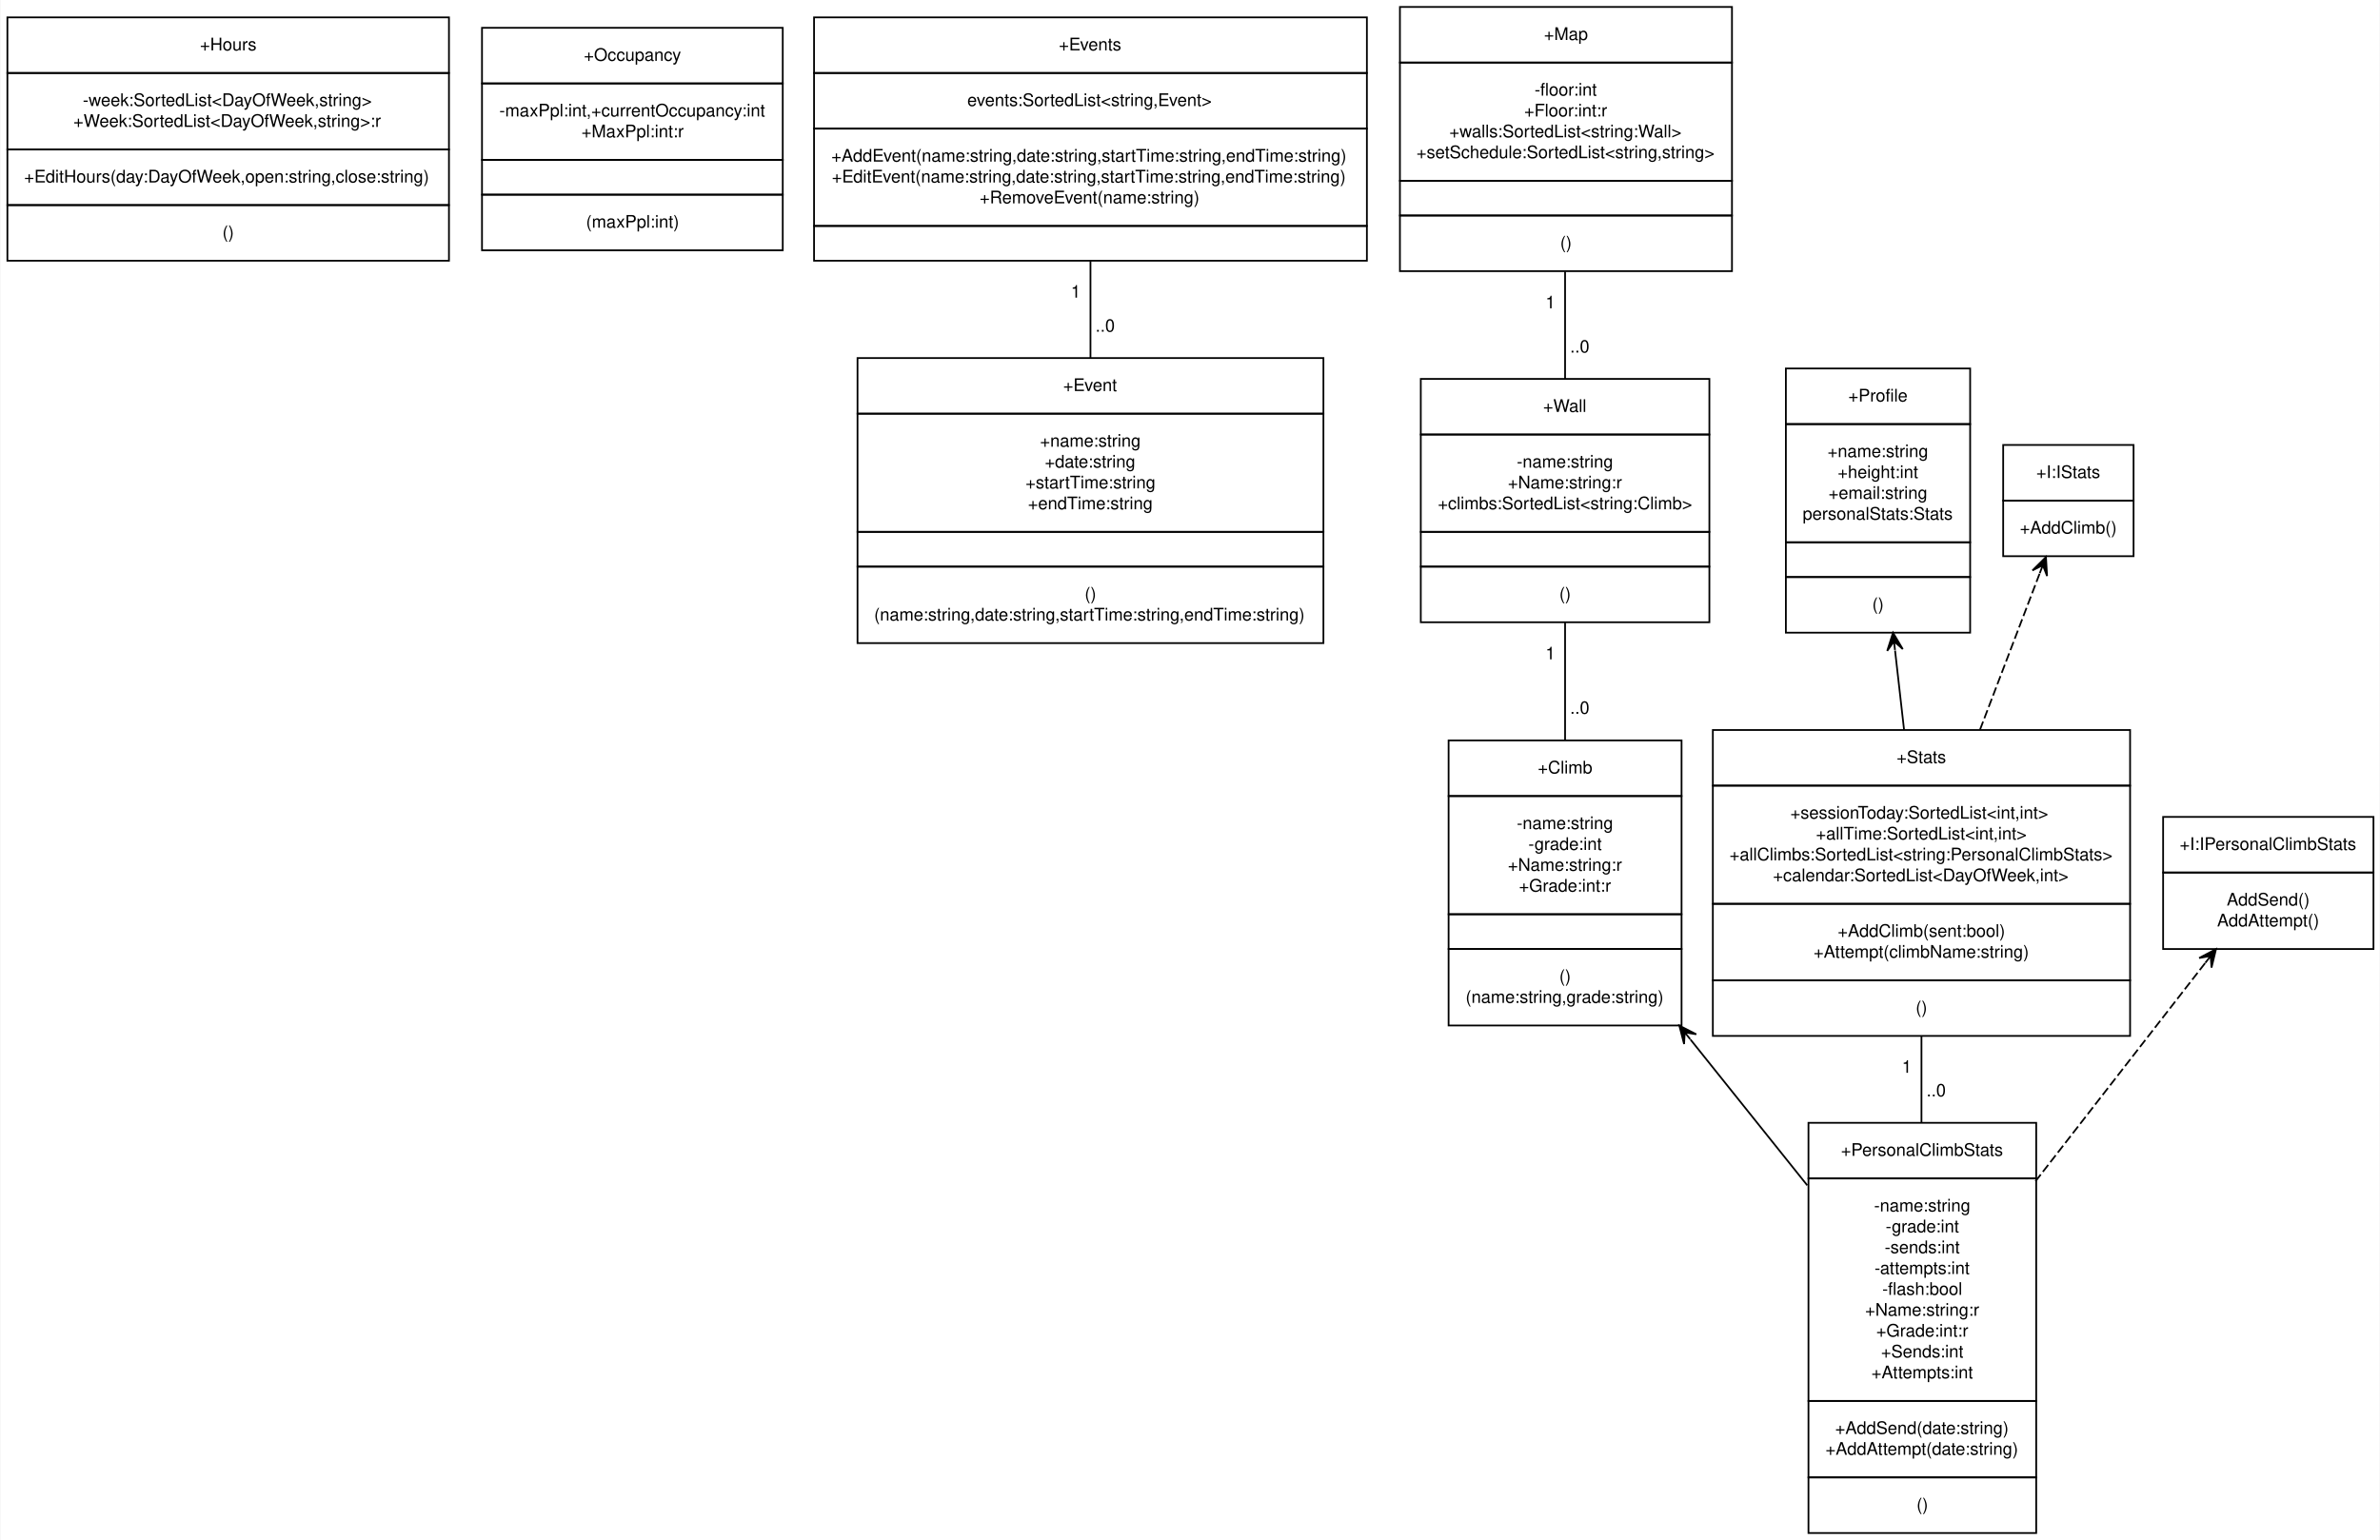
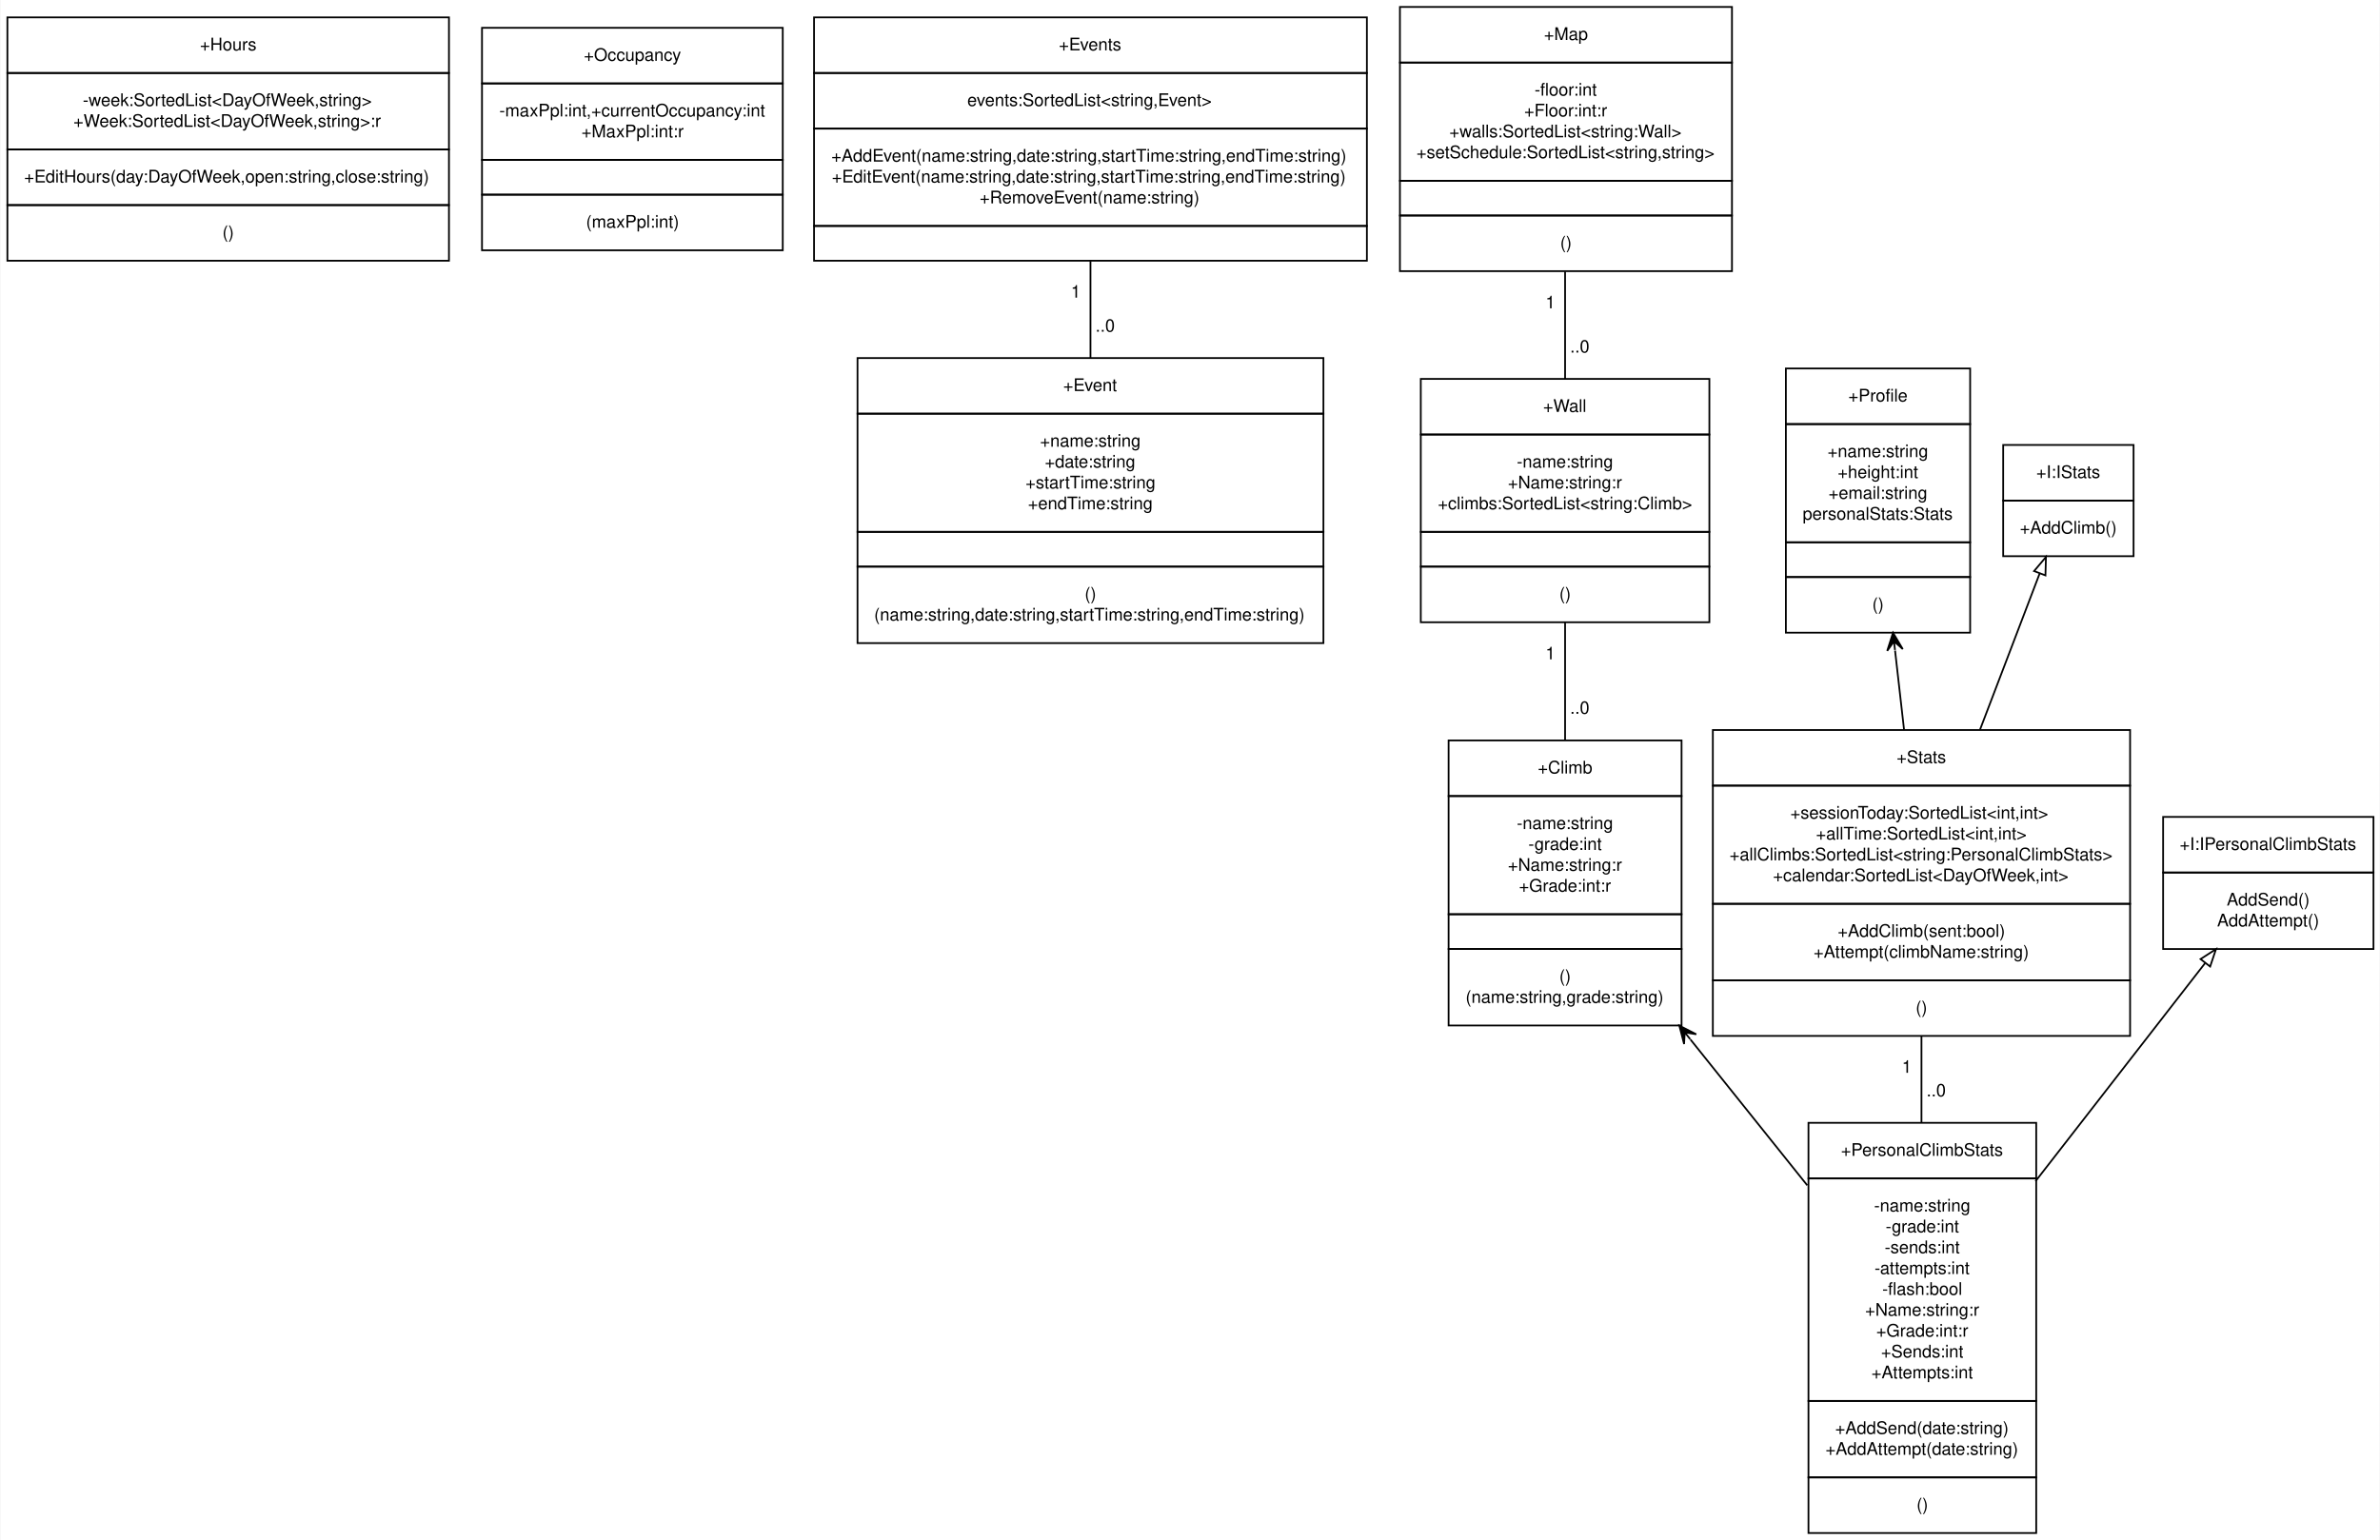
<svg xmlns="http://www.w3.org/2000/svg" width="1369pt" height="886pt" viewBox="0.00 0.00 1368.50 886.00">
  <g id="graph0" class="graph" transform="scale(1 1) rotate(0) translate(4 882)">
    <polygon fill="#ffffff" stroke="transparent" points="-4,4 -4,-882 1364.5,-882 1364.5,4 -4,4" />
    <g id="node1" class="node">
      <polygon fill="none" stroke="#000000" points="0,-840 0,-872 254,-872 254,-840 0,-840" />
      <text text-anchor="start" x="110.748" y="-853" font-family="Helvetica,sans-Serif" font-size="10.00" fill="#000000">+Hours</text>
      <polygon fill="none" stroke="#000000" points="0,-796 0,-840 254,-840 254,-796 0,-796" />
      <text text-anchor="start" x="43.374" y="-821" font-family="Helvetica,sans-Serif" font-size="10.00" fill="#000000">-week:SortedList&lt;DayOfWeek,string&gt;</text>
      <text text-anchor="start" x="37.956" y="-809" font-family="Helvetica,sans-Serif" font-size="10.00" fill="#000000">+Week:SortedList&lt;DayOfWeek,string&gt;:r</text>
      <polygon fill="none" stroke="#000000" points="0,-764 0,-796 254,-796 254,-764 0,-764" />
      <text text-anchor="start" x="9.621" y="-777" font-family="Helvetica,sans-Serif" font-size="10.00" fill="#000000">+EditHours(day:DayOfWeek,open:string,close:string)</text>
      <polygon fill="none" stroke="#000000" points="0,-732 0,-764 254,-764 254,-732 0,-732" />
      <text text-anchor="start" x="123.671" y="-745" font-family="Helvetica,sans-Serif" font-size="10.00" fill="#000000">()</text>
    </g>
    <g id="node2" class="node">
      <polygon fill="none" stroke="#000000" points="273,-834 273,-866 446,-866 446,-834 273,-834" />
      <text text-anchor="start" x="331.573" y="-847" font-family="Helvetica,sans-Serif" font-size="10.00" fill="#000000">+Occupancy</text>
      <polygon fill="none" stroke="#000000" points="273,-790 273,-834 446,-834 446,-790 273,-790" />
      <text text-anchor="start" x="282.959" y="-815" font-family="Helvetica,sans-Serif" font-size="10.00" fill="#000000">-maxPpl:int,+currentOccupancy:int</text>
      <text text-anchor="start" x="330.191" y="-803" font-family="Helvetica,sans-Serif" font-size="10.00" fill="#000000">+MaxPpl:int:r</text>
      <polygon fill="none" stroke="#000000" points="273,-770 273,-790 446,-790 446,-770 273,-770" />
      <polygon fill="none" stroke="#000000" points="273,-738 273,-770 446,-770 446,-738 273,-738" />
      <text text-anchor="start" x="332.836" y="-751" font-family="Helvetica,sans-Serif" font-size="10.00" fill="#000000">(maxPpl:int)</text>
    </g>
    <g id="node3" class="node">
      <polygon fill="none" stroke="#000000" points="464,-840 464,-872 782,-872 782,-840 464,-840" />
      <text text-anchor="start" x="604.798" y="-853" font-family="Helvetica,sans-Serif" font-size="10.00" fill="#000000">+Events</text>
      <polygon fill="none" stroke="#000000" points="464,-808 464,-840 782,-840 782,-808 464,-808" />
      <text text-anchor="start" x="552.143" y="-821" font-family="Helvetica,sans-Serif" font-size="10.00" fill="#000000">events:SortedList&lt;string,Event&gt;</text>
      <polygon fill="none" stroke="#000000" points="464,-752 464,-808 782,-808 782,-752 464,-752" />
      <text text-anchor="start" x="473.95" y="-789" font-family="Helvetica,sans-Serif" font-size="10.00" fill="#000000">+AddEvent(name:string,date:string,startTime:string,endTime:string)</text>
      <text text-anchor="start" x="474.231" y="-777" font-family="Helvetica,sans-Serif" font-size="10.00" fill="#000000">+EditEvent(name:string,date:string,startTime:string,endTime:string)</text>
      <text text-anchor="start" x="559.241" y="-765" font-family="Helvetica,sans-Serif" font-size="10.00" fill="#000000">+RemoveEvent(name:string)</text>
      <polygon fill="none" stroke="#000000" points="464,-732 464,-752 782,-752 782,-732 464,-732" />
    </g>
    <g id="node4" class="node">
      <polygon fill="none" stroke="#000000" points="489,-644 489,-676 757,-676 757,-644 489,-644" />
      <text text-anchor="start" x="607.298" y="-657" font-family="Helvetica,sans-Serif" font-size="10.00" fill="#000000">+Event</text>
      <polygon fill="none" stroke="#000000" points="489,-576 489,-644 757,-644 757,-576 489,-576" />
      <text text-anchor="start" x="593.966" y="-625" font-family="Helvetica,sans-Serif" font-size="10.00" fill="#000000">+name:string</text>
      <text text-anchor="start" x="596.74" y="-613" font-family="Helvetica,sans-Serif" font-size="10.00" fill="#000000">+date:string</text>
      <text text-anchor="start" x="585.638" y="-601" font-family="Helvetica,sans-Serif" font-size="10.00" fill="#000000">+startTime:string</text>
      <text text-anchor="start" x="587.022" y="-589" font-family="Helvetica,sans-Serif" font-size="10.00" fill="#000000">+endTime:string</text>
      <polygon fill="none" stroke="#000000" points="489,-556 489,-576 757,-576 757,-556 489,-556" />
      <polygon fill="none" stroke="#000000" points="489,-512 489,-556 757,-556 757,-512 489,-512" />
      <text text-anchor="start" x="619.671" y="-537" font-family="Helvetica,sans-Serif" font-size="10.00" fill="#000000">()</text>
      <text text-anchor="start" x="498.546" y="-525" font-family="Helvetica,sans-Serif" font-size="10.00" fill="#000000">(name:string,date:string,startTime:string,endTime:string)</text>
    </g>
    <g id="edge1" class="edge">
      <path fill="none" stroke="#000000" d="M623,-731.871C623,-713.944 623,-694.51 623,-676.044" />
      <text text-anchor="middle" x="631.452" y="-691.17" font-family="Helvetica,sans-Serif" font-size="10.00" fill="#000000">..0</text>
      <text text-anchor="middle" x="614.548" y="-710.745" font-family="Helvetica,sans-Serif" font-size="10.00" fill="#000000">1</text>
    </g>
    <g id="node5" class="node">
      <polygon fill="none" stroke="#000000" points="801,-846 801,-878 992,-878 992,-846 801,-846" />
      <text text-anchor="start" x="883.857" y="-859" font-family="Helvetica,sans-Serif" font-size="10.00" fill="#000000">+Map</text>
      <polygon fill="none" stroke="#000000" points="801,-778 801,-846 992,-846 992,-778 801,-778" />
      <text text-anchor="start" x="878.445" y="-827" font-family="Helvetica,sans-Serif" font-size="10.00" fill="#000000">-floor:int</text>
      <text text-anchor="start" x="872.471" y="-815" font-family="Helvetica,sans-Serif" font-size="10.00" fill="#000000">+Floor:int:r</text>
      <text text-anchor="start" x="829.409" y="-803" font-family="Helvetica,sans-Serif" font-size="10.00" fill="#000000">+walls:SortedList&lt;string:Wall&gt;</text>
      <text text-anchor="start" x="810.501" y="-791" font-family="Helvetica,sans-Serif" font-size="10.00" fill="#000000">+setSchedule:SortedList&lt;string,string&gt;</text>
      <polygon fill="none" stroke="#000000" points="801,-758 801,-778 992,-778 992,-758 801,-758" />
      <polygon fill="none" stroke="#000000" points="801,-726 801,-758 992,-758 992,-726 801,-726" />
      <text text-anchor="start" x="893.171" y="-739" font-family="Helvetica,sans-Serif" font-size="10.00" fill="#000000">()</text>
    </g>
    <g id="node6" class="node">
      <polygon fill="none" stroke="#000000" points="813,-632 813,-664 979,-664 979,-632 813,-632" />
      <text text-anchor="start" x="883.362" y="-645" font-family="Helvetica,sans-Serif" font-size="10.00" fill="#000000">+Wall</text>
      <polygon fill="none" stroke="#000000" points="813,-576 813,-632 979,-632 979,-576 813,-576" />
      <text text-anchor="start" x="868.221" y="-613" font-family="Helvetica,sans-Serif" font-size="10.00" fill="#000000">-name:string</text>
      <text text-anchor="start" x="863.082" y="-601" font-family="Helvetica,sans-Serif" font-size="10.00" fill="#000000">+Name:string:r</text>
      <text text-anchor="start" x="822.799" y="-589" font-family="Helvetica,sans-Serif" font-size="10.00" fill="#000000">+climbs:SortedList&lt;string:Climb&gt;</text>
      <polygon fill="none" stroke="#000000" points="813,-556 813,-576 979,-576 979,-556 813,-556" />
      <polygon fill="none" stroke="#000000" points="813,-524 813,-556 979,-556 979,-524 813,-524" />
      <text text-anchor="start" x="892.671" y="-537" font-family="Helvetica,sans-Serif" font-size="10.00" fill="#000000">()</text>
    </g>
    <g id="edge2" class="edge">
      <path fill="none" stroke="#000000" d="M896,-725.73C896,-705.555 896,-683.879 896,-664.052" />
      <text text-anchor="middle" x="904.452" y="-679.178" font-family="Helvetica,sans-Serif" font-size="10.00" fill="#000000">..0</text>
      <text text-anchor="middle" x="887.548" y="-704.603" font-family="Helvetica,sans-Serif" font-size="10.00" fill="#000000">1</text>
    </g>
    <g id="node7" class="node">
      <polygon fill="none" stroke="#000000" points="829,-424 829,-456 963,-456 963,-424 829,-424" />
      <text text-anchor="start" x="880.308" y="-437" font-family="Helvetica,sans-Serif" font-size="10.00" fill="#000000">+Climb</text>
      <polygon fill="none" stroke="#000000" points="829,-356 829,-424 963,-424 963,-356 829,-356" />
      <text text-anchor="start" x="868.221" y="-405" font-family="Helvetica,sans-Serif" font-size="10.00" fill="#000000">-name:string</text>
      <text text-anchor="start" x="874.885" y="-393" font-family="Helvetica,sans-Serif" font-size="10.00" fill="#000000">-grade:int</text>
      <text text-anchor="start" x="863.082" y="-381" font-family="Helvetica,sans-Serif" font-size="10.00" fill="#000000">+Name:string:r</text>
      <text text-anchor="start" x="869.466" y="-369" font-family="Helvetica,sans-Serif" font-size="10.00" fill="#000000">+Grade:int:r</text>
      <polygon fill="none" stroke="#000000" points="829,-336 829,-356 963,-356 963,-336 829,-336" />
      <polygon fill="none" stroke="#000000" points="829,-292 829,-336 963,-336 963,-292 829,-292" />
      <text text-anchor="start" x="892.671" y="-317" font-family="Helvetica,sans-Serif" font-size="10.00" fill="#000000">()</text>
      <text text-anchor="start" x="838.772" y="-305" font-family="Helvetica,sans-Serif" font-size="10.00" fill="#000000">(name:string,grade:string)</text>
    </g>
    <g id="edge3" class="edge">
      <path fill="none" stroke="#000000" d="M896,-523.786C896,-502.282 896,-478.435 896,-456.207" />
      <text text-anchor="middle" x="904.452" y="-471.333" font-family="Helvetica,sans-Serif" font-size="10.00" fill="#000000">..0</text>
      <text text-anchor="middle" x="887.548" y="-502.66" font-family="Helvetica,sans-Serif" font-size="10.00" fill="#000000">1</text>
    </g>
    <g id="node12" class="node">
      <polygon fill="none" stroke="#000000" points="1036,-204 1036,-236 1167,-236 1167,-204 1036,-204" />
      <text text-anchor="start" x="1054.688" y="-217" font-family="Helvetica,sans-Serif" font-size="10.00" fill="#000000">+PersonalClimbStats</text>
      <polygon fill="none" stroke="#000000" points="1036,-76 1036,-204 1167,-204 1167,-76 1036,-76" />
      <text text-anchor="start" x="1073.72" y="-185" font-family="Helvetica,sans-Serif" font-size="10.00" fill="#000000">-name:string</text>
      <text text-anchor="start" x="1080.385" y="-173" font-family="Helvetica,sans-Serif" font-size="10.00" fill="#000000">-grade:int</text>
      <text text-anchor="start" x="1079.829" y="-161" font-family="Helvetica,sans-Serif" font-size="10.00" fill="#000000">-sends:int</text>
      <text text-anchor="start" x="1073.996" y="-149" font-family="Helvetica,sans-Serif" font-size="10.00" fill="#000000">-attempts:int</text>
      <text text-anchor="start" x="1078.44" y="-137" font-family="Helvetica,sans-Serif" font-size="10.00" fill="#000000">-flash:bool</text>
      <text text-anchor="start" x="1068.582" y="-125" font-family="Helvetica,sans-Serif" font-size="10.00" fill="#000000">+Name:string:r</text>
      <text text-anchor="start" x="1074.966" y="-113" font-family="Helvetica,sans-Serif" font-size="10.00" fill="#000000">+Grade:int:r</text>
      <text text-anchor="start" x="1077.739" y="-101" font-family="Helvetica,sans-Serif" font-size="10.00" fill="#000000">+Sends:int</text>
      <text text-anchor="start" x="1072.186" y="-89" font-family="Helvetica,sans-Serif" font-size="10.00" fill="#000000">+Attempts:int</text>
      <polygon fill="none" stroke="#000000" points="1036,-32 1036,-76 1167,-76 1167,-32 1036,-32" />
      <text text-anchor="start" x="1051.345" y="-57" font-family="Helvetica,sans-Serif" font-size="10.00" fill="#000000">+AddSend(date:string)</text>
      <text text-anchor="start" x="1045.792" y="-45" font-family="Helvetica,sans-Serif" font-size="10.00" fill="#000000">+AddAttempt(date:string)</text>
      <polygon fill="none" stroke="#000000" points="1036,0 1036,-32 1167,-32 1167,0 1036,0" />
      <text text-anchor="start" x="1098.171" y="-13" font-family="Helvetica,sans-Serif" font-size="10.00" fill="#000000">()</text>
    </g>
    <g id="edge7" class="edge">
      <path fill="none" stroke="#000000" d="M968.122,-283.936C989.991,-256.626 1013.888,-226.784 1035.311,-200.031" />
      <polygon fill="#000000" stroke="#000000" points="961.709,-291.944 964.447,-281.325 964.835,-288.041 967.96,-284.138 967.96,-284.138 967.96,-284.138 964.835,-288.041 971.472,-286.951 961.709,-291.944 961.709,-291.944" />
    </g>
    <g id="node8" class="node">
      <polygon fill="none" stroke="#000000" points="1023,-638 1023,-670 1129,-670 1129,-638 1023,-638" />
      <text text-anchor="start" x="1058.914" y="-651" font-family="Helvetica,sans-Serif" font-size="10.00" fill="#000000">+Profile</text>
      <polygon fill="none" stroke="#000000" points="1023,-570 1023,-638 1129,-638 1129,-570 1023,-570" />
      <text text-anchor="start" x="1046.966" y="-619" font-family="Helvetica,sans-Serif" font-size="10.00" fill="#000000">+name:string</text>
      <text text-anchor="start" x="1052.795" y="-607" font-family="Helvetica,sans-Serif" font-size="10.00" fill="#000000">+height:int</text>
      <text text-anchor="start" x="1047.526" y="-595" font-family="Helvetica,sans-Serif" font-size="10.00" fill="#000000">+email:string</text>
      <text text-anchor="start" x="1032.653" y="-583" font-family="Helvetica,sans-Serif" font-size="10.00" fill="#000000">personalStats:Stats</text>
      <polygon fill="none" stroke="#000000" points="1023,-550 1023,-570 1129,-570 1129,-550 1023,-550" />
      <polygon fill="none" stroke="#000000" points="1023,-518 1023,-550 1129,-550 1129,-518 1023,-518" />
      <text text-anchor="start" x="1072.671" y="-531" font-family="Helvetica,sans-Serif" font-size="10.00" fill="#000000">()</text>
    </g>
    <g id="node10" class="node">
      <polygon fill="none" stroke="#000000" points="981,-430 981,-462 1221,-462 1221,-430 981,-430" />
      <text text-anchor="start" x="1086.688" y="-443" font-family="Helvetica,sans-Serif" font-size="10.00" fill="#000000">+Stats</text>
      <polygon fill="none" stroke="#000000" points="981,-362 981,-430 1221,-430 1221,-362 981,-362" />
      <text text-anchor="start" x="1025.559" y="-411" font-family="Helvetica,sans-Serif" font-size="10.00" fill="#000000">+sessionToday:SortedList&lt;int,int&gt;</text>
      <text text-anchor="start" x="1040.293" y="-399" font-family="Helvetica,sans-Serif" font-size="10.00" fill="#000000">+allTime:SortedList&lt;int,int&gt;</text>
      <text text-anchor="start" x="990.572" y="-387" font-family="Helvetica,sans-Serif" font-size="10.00" fill="#000000">+allClimbs:SortedList&lt;string:PersonalClimbStats&gt;</text>
      <text text-anchor="start" x="1015.561" y="-375" font-family="Helvetica,sans-Serif" font-size="10.00" fill="#000000">+calendar:SortedList&lt;DayOfWeek,int&gt;</text>
      <polygon fill="none" stroke="#000000" points="981,-318 981,-362 1221,-362 1221,-318 981,-318" />
      <text text-anchor="start" x="1052.8" y="-343" font-family="Helvetica,sans-Serif" font-size="10.00" fill="#000000">+AddClimb(sent:bool)</text>
      <text text-anchor="start" x="1038.917" y="-331" font-family="Helvetica,sans-Serif" font-size="10.00" fill="#000000">+Attempt(climbName:string)</text>
      <polygon fill="none" stroke="#000000" points="981,-286 981,-318 1221,-318 1221,-286 981,-286" />
      <text text-anchor="start" x="1097.671" y="-299" font-family="Helvetica,sans-Serif" font-size="10.00" fill="#000000">()</text>
    </g>
    <g id="edge4" class="edge">
      <path fill="none" stroke="#000000" d="M1085.804,-507.723C1087.506,-492.743 1089.279,-477.147 1090.986,-462.119" />
      <polygon fill="#000000" stroke="#000000" points="1084.639,-517.98 1081.296,-507.536 1085.203,-513.012 1085.768,-508.044 1085.768,-508.044 1085.768,-508.044 1085.203,-513.012 1090.239,-508.553 1084.639,-517.98 1084.639,-517.98" />
    </g>
    <g id="node9" class="node">
      <polygon fill="none" stroke="#000000" points="1148,-594 1148,-626 1223,-626 1223,-594 1148,-594" />
      <text text-anchor="start" x="1167.019" y="-607" font-family="Helvetica,sans-Serif" font-size="10.00" fill="#000000">+I:IStats</text>
      <polygon fill="none" stroke="#000000" points="1148,-562 1148,-594 1223,-594 1223,-562 1148,-562" />
      <text text-anchor="start" x="1157.585" y="-575" font-family="Helvetica,sans-Serif" font-size="10.00" fill="#000000">+AddClimb()</text>
    </g>
    <g id="edge5" class="edge">
-       <path fill="none" stroke="#000000" stroke-dasharray="5,2" d="M1168.914,-551.869C1159.218,-526.476 1146.498,-493.163 1134.691,-462.24" />
-       <polygon fill="#000000" stroke="#000000" points="1172.605,-561.538 1164.834,-553.801 1170.822,-556.867 1169.038,-552.196 1169.038,-552.196 1169.038,-552.196 1170.822,-556.867 1173.242,-550.591 1172.605,-561.538 1172.605,-561.538" />
+       <path fill="none" stroke="#000000" d="M1168.914,-551.869C1159.218,-526.476 1146.498,-493.163 1134.691,-462.24" />
+       <polygon fill="none" stroke="#000000" points="1165.769,-553.444 1172.605,-561.538 1172.308,-550.948 1165.769,-553.444" />
    </g>
    <g id="edge6" class="edge">
      <path fill="none" stroke="#000000" d="M1101,-285.899C1101,-269.845 1101,-252.861 1101,-236.103" />
      <text text-anchor="middle" x="1109.452" y="-251.23" font-family="Helvetica,sans-Serif" font-size="10.00" fill="#000000">..0</text>
      <text text-anchor="middle" x="1092.548" y="-264.773" font-family="Helvetica,sans-Serif" font-size="10.00" fill="#000000">1</text>
    </g>
    <g id="node11" class="node">
      <polygon fill="none" stroke="#000000" points="1240,-380 1240,-412 1361,-412 1361,-380 1240,-380" />
      <text text-anchor="start" x="1249.52" y="-393" font-family="Helvetica,sans-Serif" font-size="10.00" fill="#000000">+I:IPersonalClimbStats</text>
      <polygon fill="none" stroke="#000000" points="1240,-336 1240,-380 1361,-380 1361,-336 1240,-336" />
      <text text-anchor="start" x="1276.604" y="-361" font-family="Helvetica,sans-Serif" font-size="10.00" fill="#000000">AddSend()</text>
      <text text-anchor="start" x="1271.051" y="-349" font-family="Helvetica,sans-Serif" font-size="10.00" fill="#000000">AddAttempt()</text>
    </g>
    <g id="edge8" class="edge">
-       <path fill="none" stroke="#000000" stroke-dasharray="5,2" d="M1264.121,-327.845C1237.018,-292.978 1199.066,-244.155 1166.589,-202.375" />
-       <polygon fill="#000000" stroke="#000000" points="1270.423,-335.951 1260.732,-330.817 1267.354,-332.003 1264.285,-328.055 1264.285,-328.055 1264.285,-328.055 1267.354,-332.003 1267.838,-325.294 1270.423,-335.951 1270.423,-335.951" />
+       <path fill="none" stroke="#000000" d="M1264.121,-327.845C1237.018,-292.978 1199.066,-244.155 1166.589,-202.375" />
+       <polygon fill="none" stroke="#000000" points="1261.522,-330.204 1270.423,-335.951 1267.049,-325.907 1261.522,-330.204" />
    </g>
  </g>
</svg>
